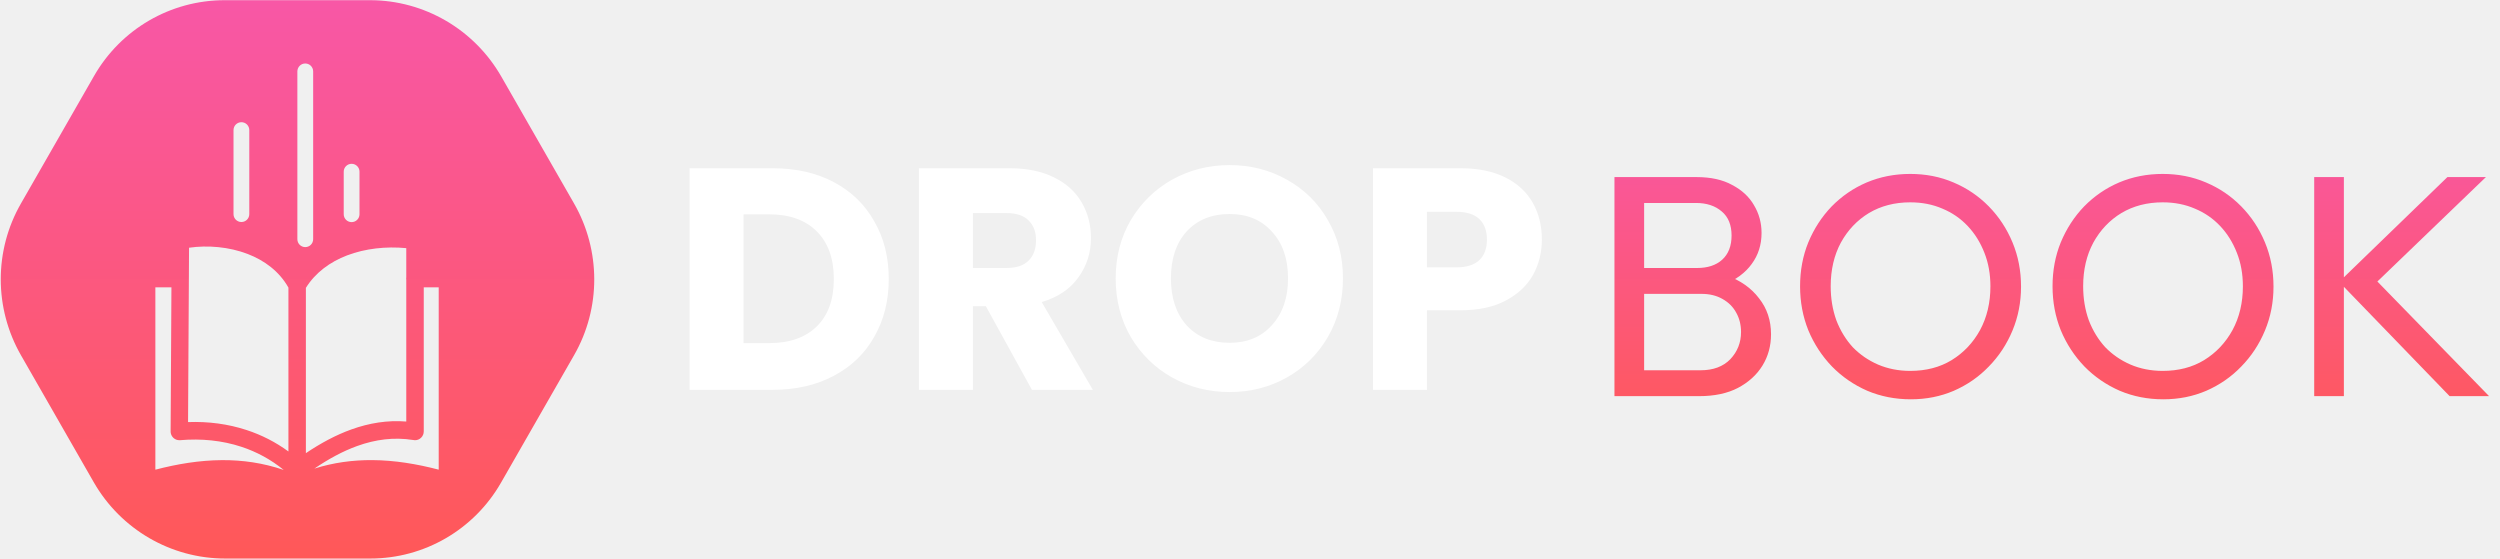
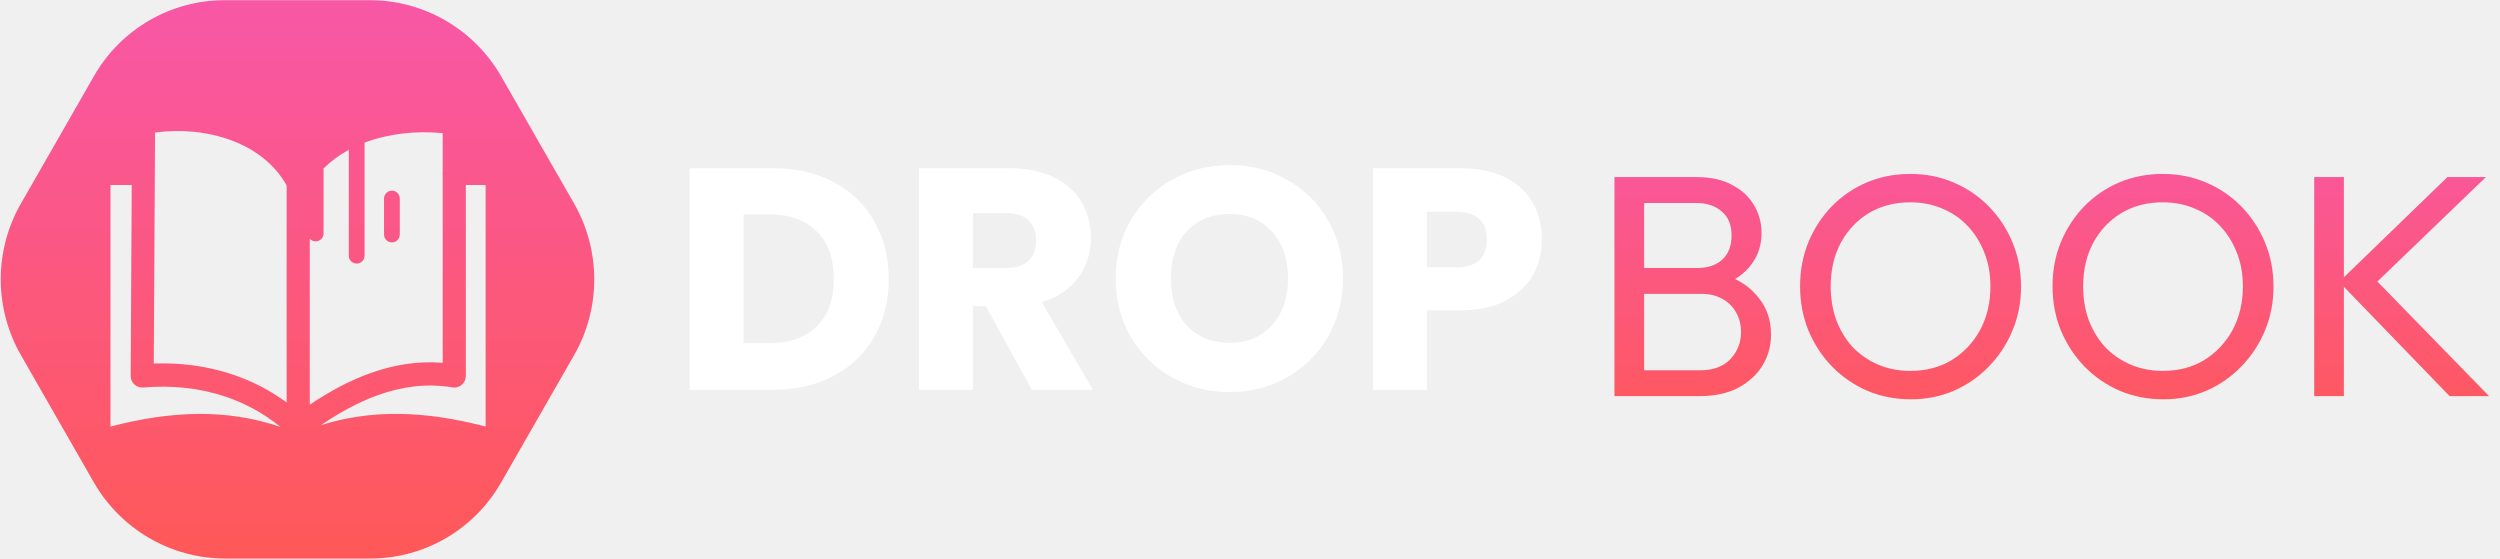
<svg xmlns="http://www.w3.org/2000/svg" width="1584" height="354" viewBox="0 0 1584 354" fill="none">
-   <path fill-rule="evenodd" clip-rule="evenodd" d="M234.415 0.121C268.726 0.121 300.471 18.581 317.627 48.511L363.69 128.871C380.766 158.661 380.794 195.29 363.765 224.999L317.403 305.879C300.373 335.589 268.865 353.879 234.713 353.879H142.586C108.275 353.879 76.529 335.418 59.374 305.489L13.31 225.129C-3.766 195.339 -3.794 158.71 13.236 129.001L59.597 48.12C76.627 18.411 108.136 0.121 142.287 0.121H234.415ZM182.746 286.049V182.226C176.953 171.925 167.582 165.029 156.997 160.945C145.001 156.316 131.528 155.274 119.778 156.96L119.154 267.43C131.971 266.967 144.509 268.604 156.308 272.49C165.695 275.565 174.59 280.08 182.746 286.049ZM257.414 177.298C257.381 177.034 257.348 176.753 257.348 176.455C257.348 176.174 257.365 175.893 257.414 175.612V157.225C244.614 156.001 231.419 157.423 219.899 161.822C209.134 165.939 199.845 172.702 193.806 182.391V287.123C203.193 280.807 212.793 275.615 222.656 272.077C233.897 268.042 245.451 266.124 257.414 267.083V177.298ZM108.619 182.044L108.11 272.854C108.077 273.168 108.077 273.482 108.11 273.813C108.373 276.872 111.031 279.154 114.084 278.906C127.573 277.748 140.734 279.071 152.911 283.072C162.577 286.247 171.636 291.125 179.759 297.755C166.68 293.291 153.633 291.456 140.587 291.538C126.457 291.637 112.426 293.952 98.444 297.59V182.044H108.619ZM199.173 296.912C211.399 293.043 223.608 291.456 235.818 291.522C249.947 291.604 263.978 293.936 277.96 297.573V182.044H268.491V273.35C268.491 276.425 266.013 278.922 262.961 278.922C262.518 278.922 262.091 278.872 261.681 278.773C249.57 276.855 237.836 278.443 226.381 282.56C217.159 285.883 208.1 290.844 199.173 296.912ZM157.953 82.428C157.953 79.667 155.715 77.428 152.953 77.428C150.192 77.428 147.953 79.667 147.953 82.428V135.671C147.953 138.432 150.192 140.671 152.953 140.671C155.715 140.671 157.953 138.432 157.953 135.671V82.428ZM193.415 40.229C196.176 40.229 198.415 42.468 198.415 45.229L198.415 151.568C198.415 154.329 196.176 156.568 193.415 156.568C190.653 156.568 188.415 154.329 188.415 151.568L188.415 45.229C188.415 42.468 190.653 40.229 193.415 40.229ZM227.782 108.787C227.782 106.026 225.543 103.787 222.782 103.787C220.02 103.787 217.782 106.026 217.782 108.787V135.737C217.782 138.498 220.02 140.737 222.782 140.737C225.543 140.737 227.782 138.498 227.782 135.737V108.787Z" fill="url(#paint0_linear_13_29)" />
+   <path fill-rule="evenodd" clip-rule="evenodd" d="M234.415 0.121C268.726 0.121 300.471 18.581 317.627 48.511L363.69 128.871C380.766 158.661 380.794 195.29 363.765 224.999L317.403 305.879C300.373 335.589 268.865 353.879 234.713 353.879H142.586C108.275 353.879 76.529 335.418 59.374 305.489L13.31 225.129C-3.766 195.339 -3.794 158.71 13.236 129.001L59.597 48.12C76.627 18.411 108.136 0.121 142.287 0.121H234.415ZM181.619 254.99V117.47C173.949 103.825 161.542 94.692 147.527 89.283C131.644 83.15 113.805 81.77 98.247 84.004L97.421 230.329C114.391 229.716 130.992 231.884 146.615 237.031C159.043 241.105 170.82 247.084 181.619 254.99ZM280.484 110.943C280.441 110.593 280.397 110.221 280.397 109.826C280.397 109.454 280.419 109.082 280.484 108.709V84.355C263.599 82.74 246.196 84.604 230.983 90.379L230.983 162C230.983 164.761 228.745 167 225.983 167C223.222 167 220.983 164.761 220.983 162L220.983 94.946C215.082 98.144 209.684 102.061 205 106.731V147.941C205 150.702 202.761 152.941 200 152.941C198.514 152.941 197.18 152.293 196.264 151.264V256.414C208.693 248.048 221.404 241.171 234.463 236.484C249.347 231.14 264.644 228.599 280.484 229.869V110.943ZM83.472 117.229L82.798 237.513C82.755 237.929 82.755 238.345 82.798 238.783C83.146 242.835 86.666 245.858 90.707 245.529C108.568 243.996 125.994 245.748 142.117 251.048C154.915 255.253 166.909 261.714 177.665 270.497C160.347 264.583 143.073 262.152 125.799 262.262C107.091 262.393 88.513 265.459 70 270.278V117.229H83.472ZM203.37 269.38C219.557 264.255 235.723 262.152 251.889 262.24C270.598 262.349 289.176 265.438 307.688 270.256V117.229H295.151V238.17C295.151 242.244 291.87 245.551 287.828 245.551C287.242 245.551 286.677 245.485 286.134 245.354C270.098 242.813 254.562 244.916 239.396 250.369C227.184 254.771 215.19 261.342 203.37 269.38ZM253.312 125.793C253.312 123.031 251.074 120.793 248.312 120.793C245.551 120.793 243.312 123.031 243.312 125.793V148.601C243.312 151.363 245.551 153.601 248.312 153.601C251.074 153.601 253.312 151.363 253.312 148.601V125.793Z" fill="url(#paint0_linear_25_2)" />
  <path d="M489.517 106.6C504.317 106.6 517.25 109.533 528.317 115.4C539.384 121.267 547.917 129.533 553.917 140.2C560.05 150.733 563.117 162.933 563.117 176.8C563.117 190.533 560.05 202.733 553.917 213.4C547.917 224.067 539.317 232.333 528.117 238.2C517.05 244.067 504.184 247 489.517 247H436.917V106.6H489.517ZM487.317 217.4C500.25 217.4 510.317 213.867 517.517 206.8C524.717 199.733 528.317 189.733 528.317 176.8C528.317 163.867 524.717 153.8 517.517 146.6C510.317 139.4 500.25 135.8 487.317 135.8H471.117V217.4H487.317ZM653.83 247L624.63 194H616.43V247H582.23V106.6H639.63C650.696 106.6 660.096 108.533 667.83 112.4C675.696 116.267 681.563 121.6 685.43 128.4C689.296 135.067 691.23 142.533 691.23 150.8C691.23 160.133 688.563 168.467 683.23 175.8C678.03 183.133 670.296 188.333 660.03 191.4L692.43 247H653.83ZM616.43 169.8H637.63C643.896 169.8 648.563 168.267 651.63 165.2C654.83 162.133 656.43 157.8 656.43 152.2C656.43 146.867 654.83 142.667 651.63 139.6C648.563 136.533 643.896 135 637.63 135H616.43V169.8ZM779.098 248.4C765.898 248.4 753.765 245.333 742.698 239.2C731.765 233.067 723.032 224.533 716.498 213.6C710.098 202.533 706.898 190.133 706.898 176.4C706.898 162.667 710.098 150.333 716.498 139.4C723.032 128.467 731.765 119.933 742.698 113.8C753.765 107.667 765.898 104.6 779.098 104.6C792.298 104.6 804.365 107.667 815.298 113.8C826.365 119.933 835.032 128.467 841.298 139.4C847.698 150.333 850.898 162.667 850.898 176.4C850.898 190.133 847.698 202.533 841.298 213.6C834.898 224.533 826.232 233.067 815.298 239.2C804.365 245.333 792.298 248.4 779.098 248.4ZM779.098 217.2C790.298 217.2 799.232 213.467 805.898 206C812.698 198.533 816.098 188.667 816.098 176.4C816.098 164 812.698 154.133 805.898 146.8C799.232 139.333 790.298 135.6 779.098 135.6C767.765 135.6 758.698 139.267 751.898 146.6C745.232 153.933 741.898 163.867 741.898 176.4C741.898 188.8 745.232 198.733 751.898 206.2C758.698 213.533 767.765 217.2 779.098 217.2ZM976.925 151.8C976.925 159.933 975.058 167.4 971.325 174.2C967.592 180.867 961.858 186.267 954.125 190.4C946.392 194.533 936.792 196.6 925.325 196.6H904.125V247H869.925V106.6H925.325C936.525 106.6 945.992 108.533 953.725 112.4C961.458 116.267 967.258 121.6 971.125 128.4C974.992 135.2 976.925 143 976.925 151.8ZM922.725 169.4C929.258 169.4 934.125 167.867 937.325 164.8C940.525 161.733 942.125 157.4 942.125 151.8C942.125 146.2 940.525 141.867 937.325 138.8C934.125 135.733 929.258 134.2 922.725 134.2H904.125V169.4H922.725Z" fill="white" />
-   <path d="M1035.52 251V234.6H1077.52C1085.52 234.6 1091.78 232.267 1096.32 227.6C1100.85 222.8 1103.12 217.067 1103.12 210.4C1103.12 205.867 1102.12 201.8 1100.12 198.2C1098.12 194.467 1095.18 191.533 1091.32 189.4C1087.58 187.267 1083.18 186.2 1078.12 186.2H1035.52V169.8H1075.32C1081.98 169.8 1087.25 168.067 1091.12 164.6C1095.12 161 1097.12 155.867 1097.12 149.2C1097.12 142.533 1095.05 137.467 1090.92 134C1086.78 130.4 1081.32 128.6 1074.52 128.6H1035.52V112.2H1074.92C1083.98 112.2 1091.52 113.867 1097.52 117.2C1103.65 120.4 1108.25 124.667 1111.32 130C1114.52 135.333 1116.12 141.2 1116.12 147.6C1116.12 155.067 1114.05 161.6 1109.92 167.2C1105.92 172.8 1099.98 177.2 1092.12 180.4L1093.72 174.4C1102.65 177.6 1109.58 182.467 1114.52 189C1119.58 195.4 1122.12 203 1122.12 211.8C1122.12 219.133 1120.32 225.733 1116.72 231.6C1113.12 237.467 1107.92 242.2 1101.12 245.8C1094.45 249.267 1086.25 251 1076.52 251H1035.52ZM1022.92 251V112.2H1041.72V251H1022.92ZM1210.73 253C1200.86 253 1191.66 251.2 1183.13 247.6C1174.59 243.867 1167.13 238.733 1160.73 232.2C1154.33 225.533 1149.33 217.867 1145.73 209.2C1142.26 200.533 1140.53 191.267 1140.53 181.4C1140.53 171.4 1142.26 162.133 1145.73 153.6C1149.33 144.933 1154.26 137.333 1160.53 130.8C1166.93 124.267 1174.33 119.2 1182.73 115.6C1191.26 112 1200.46 110.2 1210.33 110.2C1220.19 110.2 1229.33 112 1237.73 115.6C1246.26 119.2 1253.73 124.267 1260.13 130.8C1266.53 137.333 1271.53 144.933 1275.13 153.6C1278.73 162.267 1280.53 171.6 1280.53 181.6C1280.53 191.467 1278.73 200.733 1275.13 209.4C1271.53 218.067 1266.53 225.667 1260.13 232.2C1253.86 238.733 1246.46 243.867 1237.93 247.6C1229.53 251.2 1220.46 253 1210.73 253ZM1210.33 235C1220.33 235 1229.06 232.733 1236.53 228.2C1244.13 223.533 1250.13 217.2 1254.53 209.2C1258.93 201.067 1261.13 191.8 1261.13 181.4C1261.13 173.667 1259.86 166.6 1257.33 160.2C1254.79 153.667 1251.26 148 1246.73 143.2C1242.19 138.4 1236.86 134.733 1230.73 132.2C1224.59 129.533 1217.79 128.2 1210.33 128.2C1200.46 128.2 1191.73 130.467 1184.13 135C1176.66 139.533 1170.73 145.8 1166.33 153.8C1162.06 161.8 1159.93 171 1159.93 181.4C1159.93 189.133 1161.13 196.333 1163.53 203C1166.06 209.533 1169.53 215.2 1173.93 220C1178.46 224.667 1183.79 228.333 1189.93 231C1196.19 233.667 1202.99 235 1210.33 235ZM1370.69 253C1360.82 253 1351.62 251.2 1343.09 247.6C1334.55 243.867 1327.09 238.733 1320.69 232.2C1314.29 225.533 1309.29 217.867 1305.69 209.2C1302.22 200.533 1300.49 191.267 1300.49 181.4C1300.49 171.4 1302.22 162.133 1305.69 153.6C1309.29 144.933 1314.22 137.333 1320.49 130.8C1326.89 124.267 1334.29 119.2 1342.69 115.6C1351.22 112 1360.42 110.2 1370.29 110.2C1380.15 110.2 1389.29 112 1397.69 115.6C1406.22 119.2 1413.69 124.267 1420.09 130.8C1426.49 137.333 1431.49 144.933 1435.09 153.6C1438.69 162.267 1440.49 171.6 1440.49 181.6C1440.49 191.467 1438.69 200.733 1435.09 209.4C1431.49 218.067 1426.49 225.667 1420.09 232.2C1413.82 238.733 1406.42 243.867 1397.89 247.6C1389.49 251.2 1380.42 253 1370.69 253ZM1370.29 235C1380.29 235 1389.02 232.733 1396.49 228.2C1404.09 223.533 1410.09 217.2 1414.49 209.2C1418.89 201.067 1421.09 191.8 1421.09 181.4C1421.09 173.667 1419.82 166.6 1417.29 160.2C1414.75 153.667 1411.22 148 1406.69 143.2C1402.15 138.4 1396.82 134.733 1390.69 132.2C1384.55 129.533 1377.75 128.2 1370.29 128.2C1360.42 128.2 1351.69 130.467 1344.09 135C1336.62 139.533 1330.69 145.8 1326.29 153.8C1322.02 161.8 1319.89 171 1319.89 181.4C1319.89 189.133 1321.09 196.333 1323.49 203C1326.02 209.533 1329.49 215.2 1333.89 220C1338.42 224.667 1343.75 228.333 1349.89 231C1356.15 233.667 1362.95 235 1370.29 235ZM1552.08 251L1482.08 178.6L1550.68 112.2H1575.08L1501.08 183.4V173L1577.08 251H1552.08ZM1466.28 251V112.2H1485.08V251H1466.28Z" fill="url(#paint1_linear_13_29)" />
+   <path d="M1035.52 251V234.6H1077.52C1085.52 234.6 1091.78 232.267 1096.32 227.6C1100.85 222.8 1103.12 217.067 1103.12 210.4C1103.12 205.867 1102.12 201.8 1100.12 198.2C1098.12 194.467 1095.18 191.533 1091.32 189.4C1087.58 187.267 1083.18 186.2 1078.12 186.2H1035.52V169.8H1075.32C1081.98 169.8 1087.25 168.067 1091.12 164.6C1095.12 161 1097.12 155.867 1097.12 149.2C1097.12 142.533 1095.05 137.467 1090.92 134C1086.78 130.4 1081.32 128.6 1074.52 128.6H1035.52V112.2H1074.92C1083.98 112.2 1091.52 113.867 1097.52 117.2C1103.65 120.4 1108.25 124.667 1111.32 130C1114.52 135.333 1116.12 141.2 1116.12 147.6C1116.12 155.067 1114.05 161.6 1109.92 167.2C1105.92 172.8 1099.98 177.2 1092.12 180.4L1093.72 174.4C1102.65 177.6 1109.58 182.467 1114.52 189C1119.58 195.4 1122.12 203 1122.12 211.8C1122.12 219.133 1120.32 225.733 1116.72 231.6C1113.12 237.467 1107.92 242.2 1101.12 245.8C1094.45 249.267 1086.25 251 1076.52 251H1035.52ZM1022.92 251V112.2H1041.72V251H1022.92ZM1210.73 253C1200.86 253 1191.66 251.2 1183.13 247.6C1174.59 243.867 1167.13 238.733 1160.73 232.2C1154.33 225.533 1149.33 217.867 1145.73 209.2C1142.26 200.533 1140.53 191.267 1140.53 181.4C1140.53 171.4 1142.26 162.133 1145.73 153.6C1149.33 144.933 1154.26 137.333 1160.53 130.8C1166.93 124.267 1174.33 119.2 1182.73 115.6C1191.26 112 1200.46 110.2 1210.33 110.2C1220.19 110.2 1229.33 112 1237.73 115.6C1246.26 119.2 1253.73 124.267 1260.13 130.8C1266.53 137.333 1271.53 144.933 1275.13 153.6C1278.73 162.267 1280.53 171.6 1280.53 181.6C1280.53 191.467 1278.73 200.733 1275.13 209.4C1271.53 218.067 1266.53 225.667 1260.13 232.2C1253.86 238.733 1246.46 243.867 1237.93 247.6C1229.53 251.2 1220.46 253 1210.73 253ZM1210.33 235C1220.33 235 1229.06 232.733 1236.53 228.2C1244.13 223.533 1250.13 217.2 1254.53 209.2C1258.93 201.067 1261.13 191.8 1261.13 181.4C1261.13 173.667 1259.86 166.6 1257.33 160.2C1254.79 153.667 1251.26 148 1246.73 143.2C1242.19 138.4 1236.86 134.733 1230.73 132.2C1224.59 129.533 1217.79 128.2 1210.33 128.2C1200.46 128.2 1191.73 130.467 1184.13 135C1176.66 139.533 1170.73 145.8 1166.33 153.8C1162.06 161.8 1159.93 171 1159.93 181.4C1159.93 189.133 1161.13 196.333 1163.53 203C1166.06 209.533 1169.53 215.2 1173.93 220C1178.46 224.667 1183.79 228.333 1189.93 231C1196.19 233.667 1202.99 235 1210.33 235ZM1370.69 253C1360.82 253 1351.62 251.2 1343.09 247.6C1334.55 243.867 1327.09 238.733 1320.69 232.2C1314.29 225.533 1309.29 217.867 1305.69 209.2C1302.22 200.533 1300.49 191.267 1300.49 181.4C1300.49 171.4 1302.22 162.133 1305.69 153.6C1309.29 144.933 1314.22 137.333 1320.49 130.8C1326.89 124.267 1334.29 119.2 1342.69 115.6C1351.22 112 1360.42 110.2 1370.29 110.2C1380.15 110.2 1389.29 112 1397.69 115.6C1406.22 119.2 1413.69 124.267 1420.09 130.8C1426.49 137.333 1431.49 144.933 1435.09 153.6C1438.69 162.267 1440.49 171.6 1440.49 181.6C1440.49 191.467 1438.69 200.733 1435.09 209.4C1431.49 218.067 1426.49 225.667 1420.09 232.2C1413.82 238.733 1406.42 243.867 1397.89 247.6C1389.49 251.2 1380.42 253 1370.69 253ZM1370.29 235C1380.29 235 1389.02 232.733 1396.49 228.2C1404.09 223.533 1410.09 217.2 1414.49 209.2C1418.89 201.067 1421.09 191.8 1421.09 181.4C1421.09 173.667 1419.82 166.6 1417.29 160.2C1414.75 153.667 1411.22 148 1406.69 143.2C1402.15 138.4 1396.82 134.733 1390.69 132.2C1384.55 129.533 1377.75 128.2 1370.29 128.2C1360.42 128.2 1351.69 130.467 1344.09 135C1336.62 139.533 1330.69 145.8 1326.29 153.8C1322.02 161.8 1319.89 171 1319.89 181.4C1319.89 189.133 1321.09 196.333 1323.49 203C1326.02 209.533 1329.49 215.2 1333.89 220C1338.42 224.667 1343.75 228.333 1349.89 231C1356.15 233.667 1362.95 235 1370.29 235ZM1552.08 251L1482.08 178.6L1550.68 112.2H1575.08L1501.08 183.4V173L1577.08 251H1552.08ZM1466.28 251V112.2H1485.08V251H1466.28Z" fill="url(#paint1_linear_25_2)" />
  <defs>
-     <linearGradient id="paint0_linear_13_29" x1="188.5" y1="0.121" x2="188.5" y2="353.879" gradientUnits="userSpaceOnUse">
+     <linearGradient id="paint0_linear_25_2" x1="188.5" y1="0.121" x2="188.5" y2="353.879" gradientUnits="userSpaceOnUse">
      <stop stop-color="#F857A6" />
      <stop offset="1" stop-color="#FF5858" />
    </linearGradient>
-     <linearGradient id="paint1_linear_13_29" x1="1295.02" y1="72" x2="1295.02" y2="282" gradientUnits="userSpaceOnUse">
+     <linearGradient id="paint1_linear_25_2" x1="1295.02" y1="72" x2="1295.02" y2="282" gradientUnits="userSpaceOnUse">
      <stop stop-color="#F857A6" />
      <stop offset="1" stop-color="#FF5858" />
    </linearGradient>
  </defs>
</svg>
